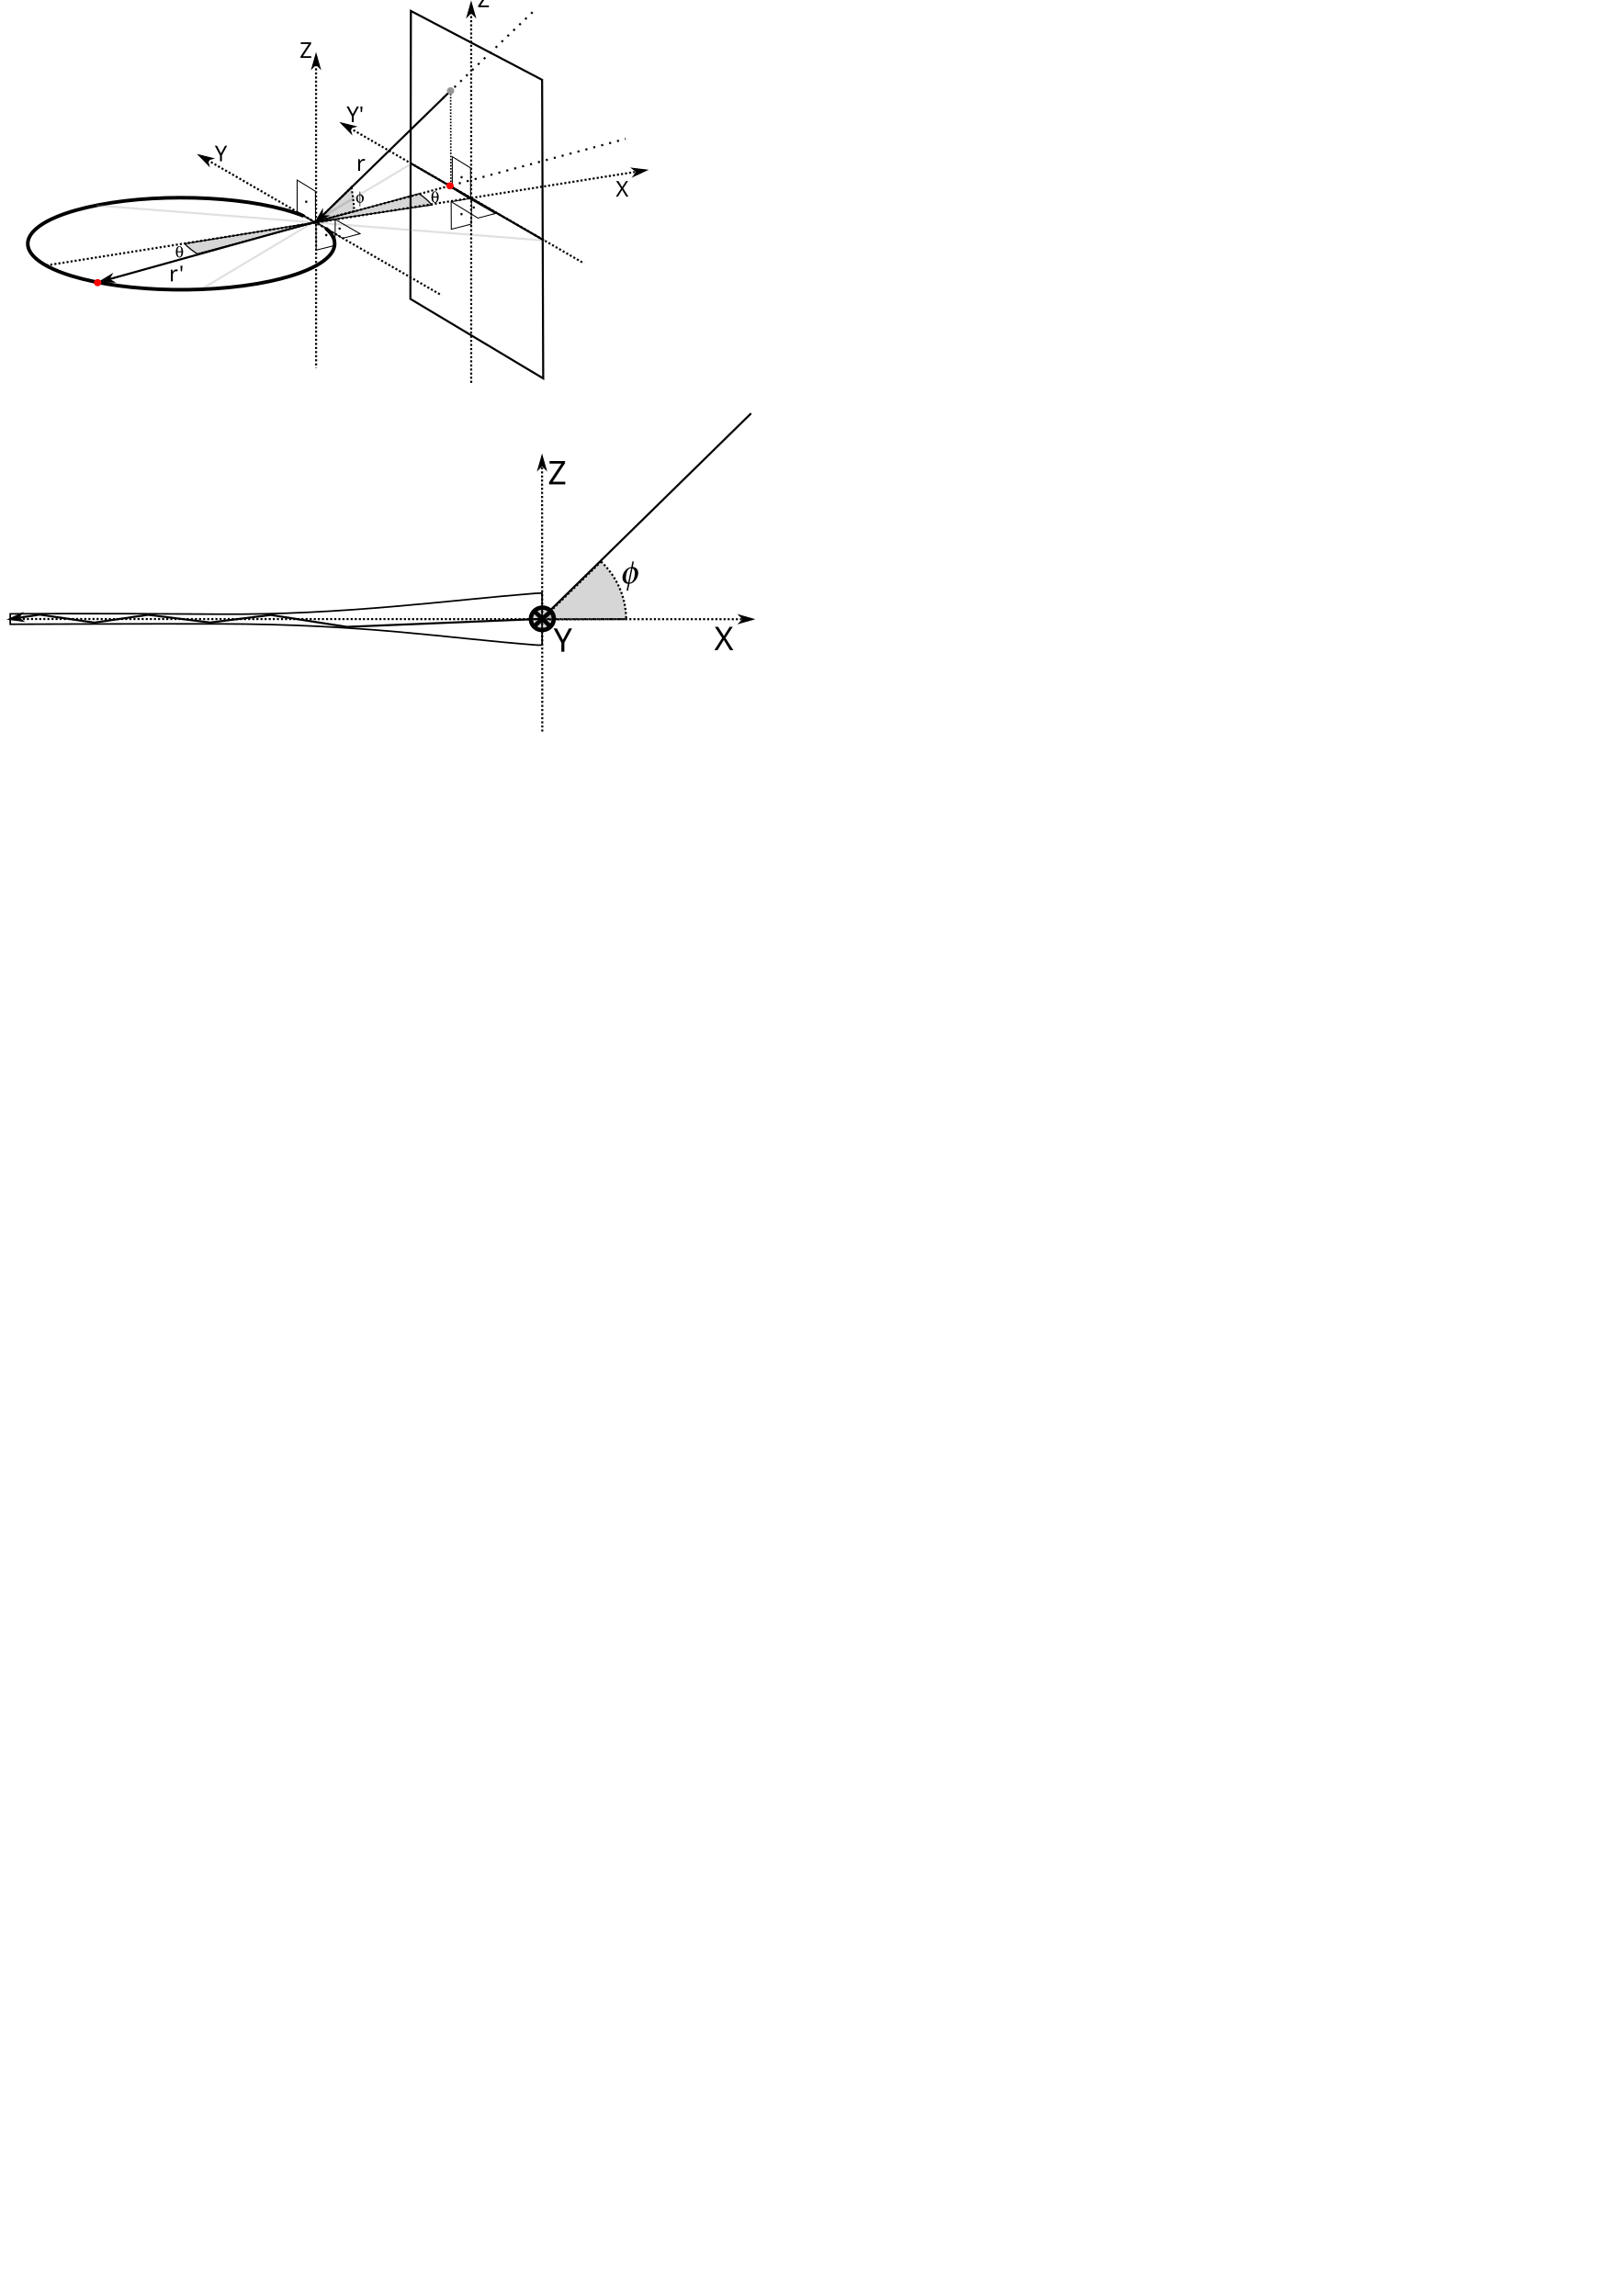
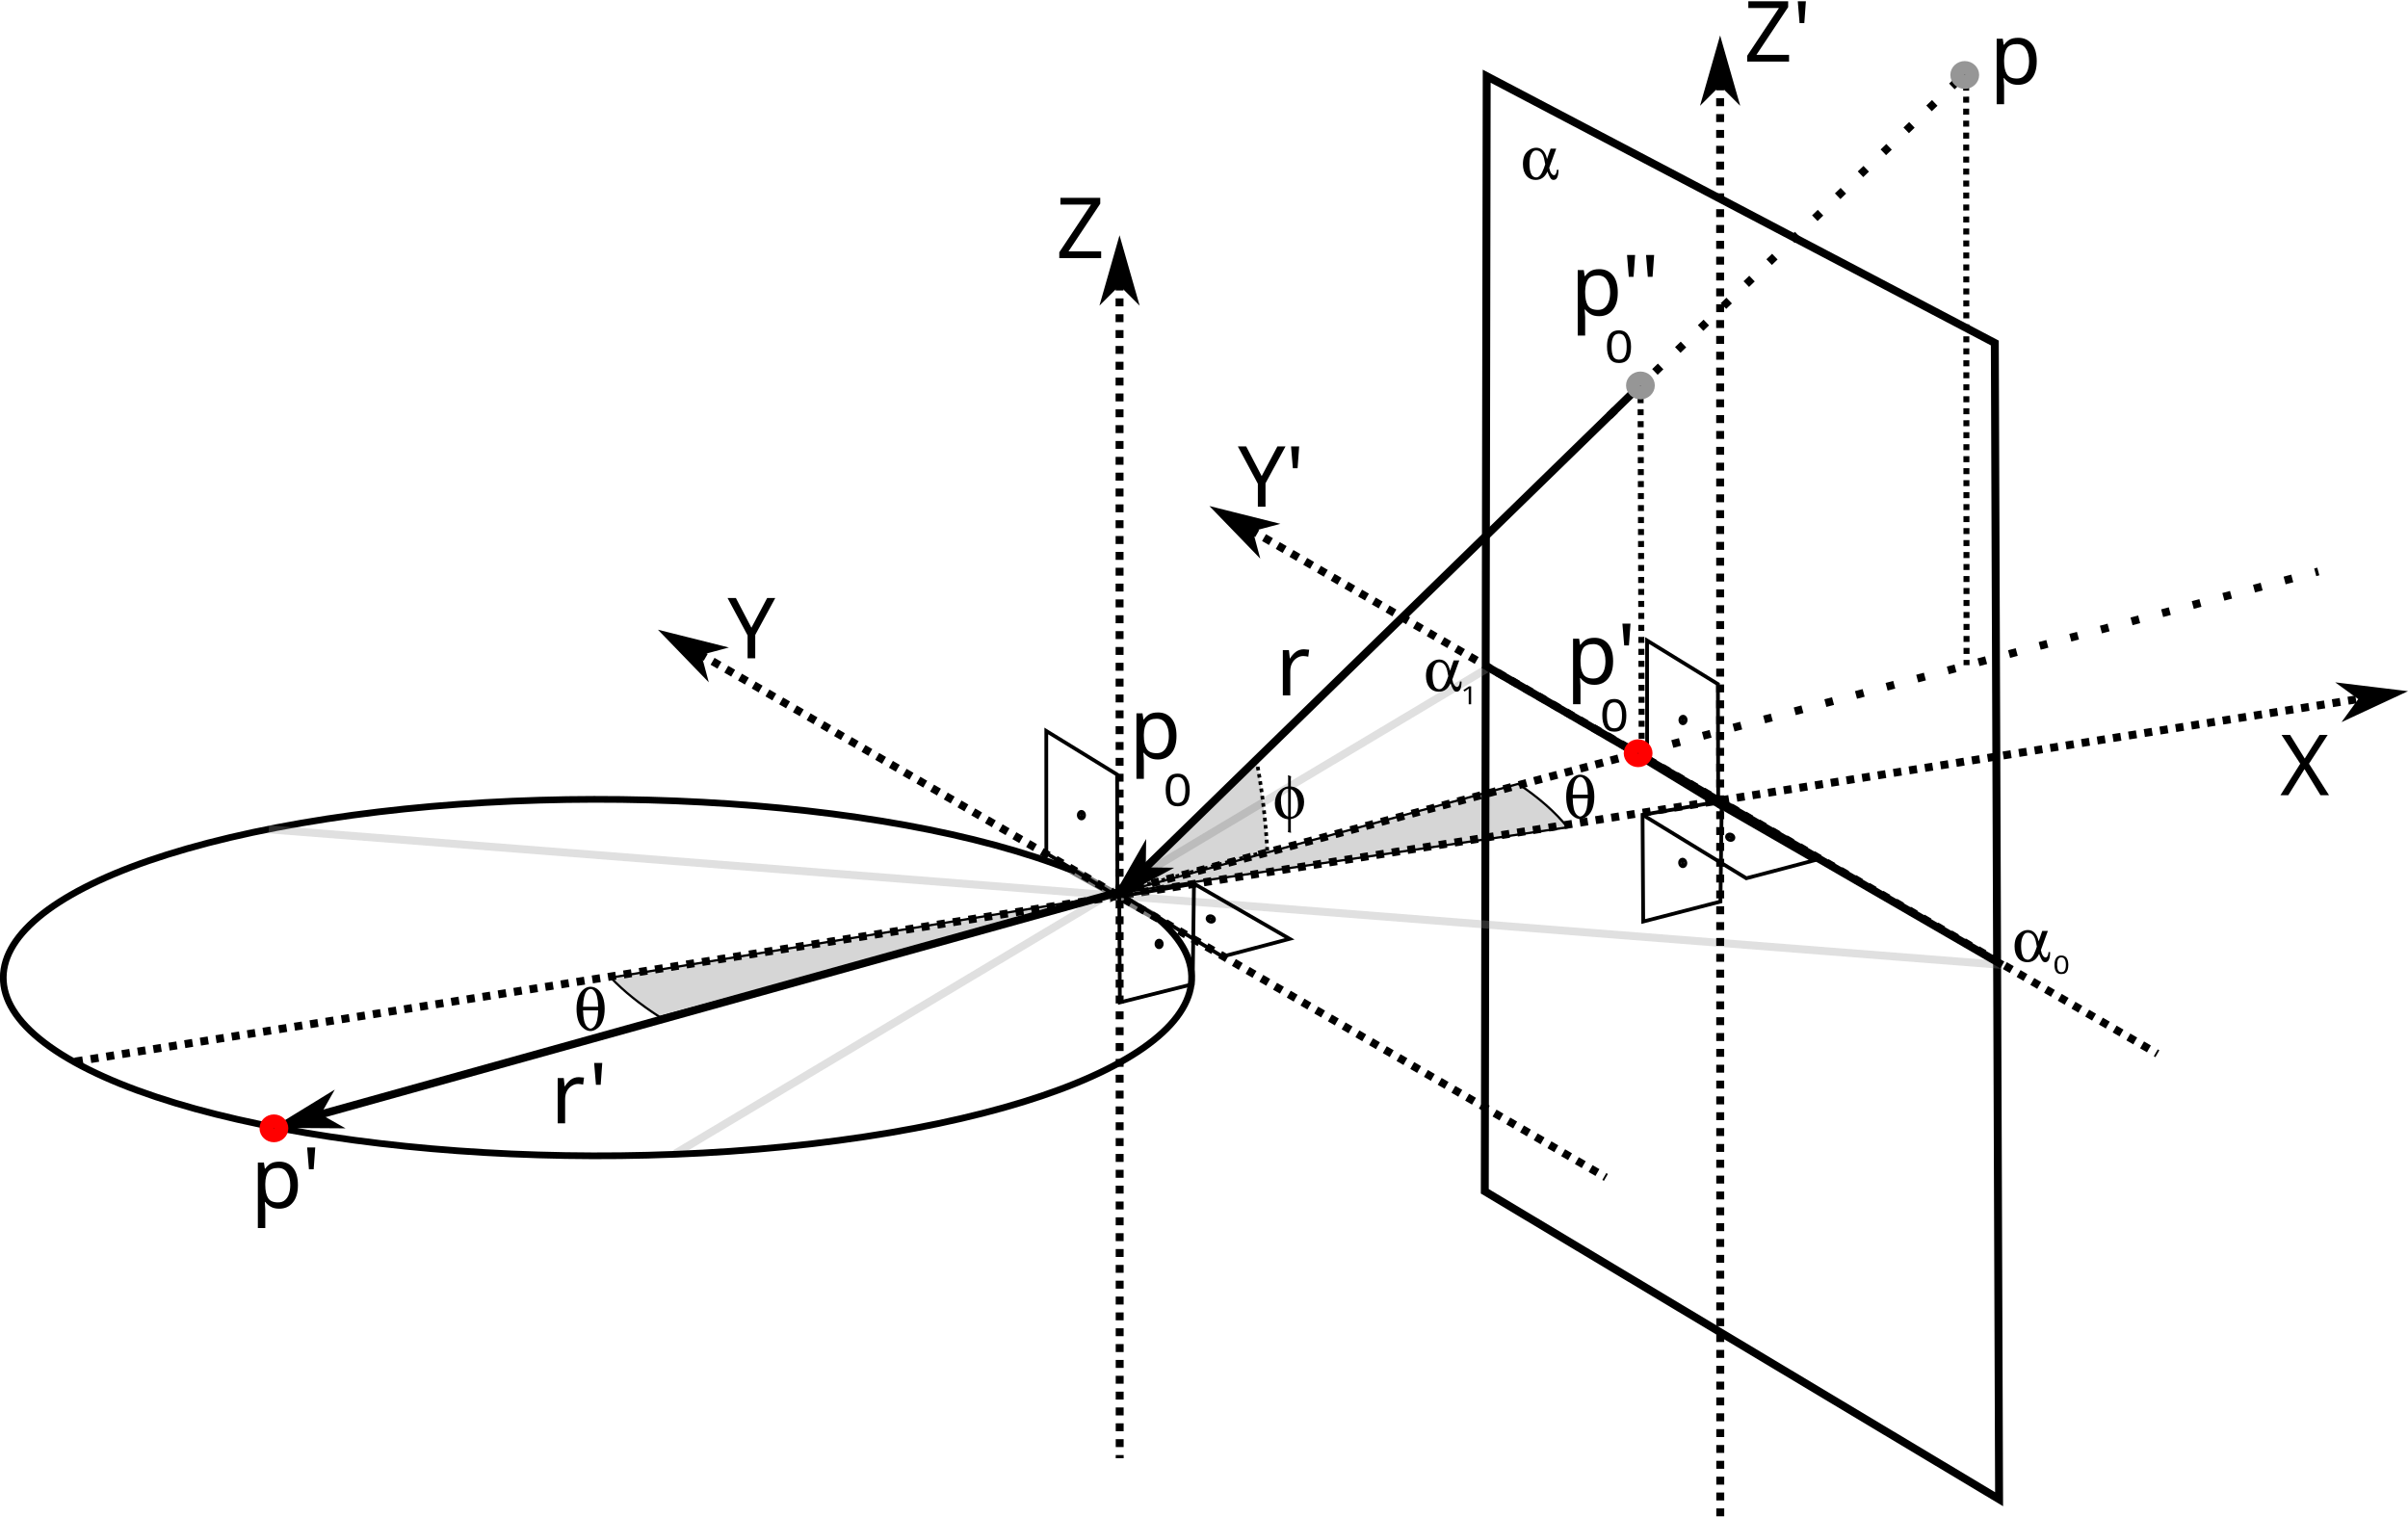
- <svg xmlns="http://www.w3.org/2000/svg" width="210mm" height="297mm" viewBox="0 0 210 297" version="1.1" id="svg5">
+ <svg xmlns="http://www.w3.org/2000/svg" width="167.177mm" height="105.273mm" viewBox="0 0 167.177 105.273" version="1.1" id="svg5">
  <defs id="defs2">
-     <marker style="overflow:visible;" id="marker41415" refX="0.0" refY="0.0" orient="auto">
-       <path transform="scale(0.4) rotate(180) translate(10,0)" style="fill-rule:evenodd;fill:context-stroke;stroke:context-stroke;stroke-width:1.0pt;" d="M 0.0,0.0 L 5.0,-5.0 L -12.5,0.0 L 5.0,5.0 L 0.0,0.0 z " id="path41155" />
+     <marker style="overflow:visible" id="marker41415" refX="0" refY="0" orient="auto">
+       <path transform="matrix(-0.4,0,0,-0.4,-4,0)" style="fill:context-stroke;fill-rule:evenodd;stroke:context-stroke;stroke-width:1pt" d="M 0,0 5,-5 -12.5,0 5,5 Z" id="path41155" />
    </marker>
-     <marker style="overflow:visible" id="Arrow2Lstart" refX="0.0" refY="0.0" orient="auto">
-       <path transform="scale(1.1) translate(1,0)" d="M 8.719,4.034 L -2.207,0.016 L 8.719,-4.002 C 6.973,-1.63 6.983,1.616 8.719,4.034 z " style="stroke:context-stroke;fill-rule:evenodd;fill:context-stroke;stroke-width:0.625;stroke-linejoin:round" id="path41164" />
+     <marker style="overflow:visible" id="Arrow2Lstart" refX="0" refY="0" orient="auto">
+       <path transform="matrix(1.1,0,0,1.1,1.1,0)" d="M 8.719,4.034 -2.207,0.016 8.719,-4.002 c -1.745,2.372 -1.735,5.617 -6e-7,8.035 z" style="fill:context-stroke;fill-rule:evenodd;stroke:context-stroke;stroke-width:0.625;stroke-linejoin:round" id="path41164" />
    </marker>
-     <marker style="overflow:visible" id="Arrow1Mstart" refX="0.0" refY="0.0" orient="auto">
-       <path transform="scale(0.4) translate(10,0)" style="fill-rule:evenodd;fill:context-stroke;stroke:context-stroke;stroke-width:1.0pt" d="M 0.0,0.0 L 5.0,-5.0 L -12.5,0.0 L 5.0,5.0 L 0.0,0.0 z " id="path3684" />
+     <marker style="overflow:visible" id="Arrow1Mstart" refX="0" refY="0" orient="auto">
+       <path transform="matrix(0.4,0,0,0.4,4,0)" style="fill:context-stroke;fill-rule:evenodd;stroke:context-stroke;stroke-width:1pt" d="M 0,0 5,-5 -12.5,0 5,5 Z" id="path3684" />
    </marker>
-     <marker style="overflow:visible;" id="Arrow1Mend" refX="0.0" refY="0.0" orient="auto">
-       <path transform="scale(0.4) rotate(180) translate(10,0)" style="fill-rule:evenodd;fill:context-stroke;stroke:context-stroke;stroke-width:1.0pt;" d="M 0.0,0.0 L 5.0,-5.0 L -12.5,0.0 L 5.0,5.0 L 0.0,0.0 z " id="path3687" />
+     <marker style="overflow:visible" id="Arrow1Mend" refX="0" refY="0" orient="auto">
+       <path transform="matrix(-0.4,0,0,-0.4,-4,0)" style="fill:context-stroke;fill-rule:evenodd;stroke:context-stroke;stroke-width:1pt" d="M 0,0 5,-5 -12.5,0 5,5 Z" id="path3687" />
    </marker>
-     <marker style="overflow:visible" id="Arrow1Lstart" refX="0.0" refY="0.0" orient="auto">
-       <path transform="scale(0.8) translate(12.5,0)" style="fill-rule:evenodd;fill:context-stroke;stroke:context-stroke;stroke-width:1.0pt" d="M 0.0,0.0 L 5.0,-5.0 L -12.5,0.0 L 5.0,5.0 L 0.0,0.0 z " id="path3678" />
+     <marker style="overflow:visible" id="Arrow1Lstart" refX="0" refY="0" orient="auto">
+       <path transform="matrix(0.8,0,0,0.8,10,0)" style="fill:context-stroke;fill-rule:evenodd;stroke:context-stroke;stroke-width:1pt" d="M 0,0 5,-5 -12.5,0 5,5 Z" id="path3678" />
    </marker>
    <marker style="overflow:visible" id="Arrow1Mstart-3" refX="0" refY="0" orient="auto">
      <path transform="matrix(0.4,0,0,0.4,4,0)" style="fill:context-stroke;fill-rule:evenodd;stroke:context-stroke;stroke-width:1pt" d="M 0,0 5,-5 -12.5,0 5,5 Z" id="path3684-6" />
    </marker>
  </defs>
-   <g id="layer1">
-     <path style="fill:none;stroke:#000000;stroke-width:0.265px;stroke-linecap:butt;stroke-linejoin:miter;stroke-opacity:1" d="M 70.256,48.951 70.113,10.329 53.141,1.417 53.077,38.666 Z" id="path5125" />
-     <path style="fill:none;stroke:#969696;stroke-width:0.265px;stroke-linecap:butt;stroke-linejoin:miter;stroke-opacity:0.3" d="m 53.206,21.172 -27.175,16.237" id="path6567" />
-     <path style="fill:none;fill-opacity:0.163;stroke:#000000;stroke-width:0.465;stroke-opacity:1;stroke-miterlimit:4;stroke-dasharray:none" id="path848" d="M 42.127,29.526 A 19.844,5.953 0 0 1 31.501,36.966 19.844,5.953 0 0 1 5.968,34.35 a 19.844,5.953 0 0 1 6.763,-7.836 19.844,5.953 0 0 1 26.556,1.43" />
-     <path style="fill:none;stroke:#000000;stroke-width:0.265;stroke-linecap:butt;stroke-linejoin:miter;stroke-miterlimit:4;stroke-dasharray:0.265, 0.265;stroke-dashoffset:0;stroke-opacity:1;marker-end:url(#Arrow1Mend)" d="M 5.986,34.332 83.399,22.042" id="path2626" />
-     <path style="fill:none;stroke:#7d7d7d;stroke-width:0.265px;stroke-linecap:butt;stroke-linejoin:miter;stroke-opacity:1" d="m 39.287,27.945 2.84,1.581" id="path3460" />
-     <path style="fill:none;stroke:#969696;stroke-width:0.265px;stroke-linecap:butt;stroke-linejoin:miter;stroke-opacity:0.3" d="M 70.365,31.105 12.46,26.576" id="path6569" />
-     <path style="fill:none;stroke:#000000;stroke-width:0.265px;stroke-linecap:butt;stroke-linejoin:miter;stroke-opacity:1;marker-start:url(#Arrow1Mstart)" d="M 40.924,28.654 58.28,11.74" id="path3674" />
-     <path style="fill:none;stroke:#000000;stroke-width:0.265px;stroke-linecap:butt;stroke-linejoin:miter;stroke-opacity:1;marker-end:url(#Arrow1Mend)" d="m 40.924,28.654 -27.843,7.753" id="path3676" />
-     <path style="fill:none;stroke:#000000;stroke-width:0.265;stroke-linecap:butt;stroke-linejoin:miter;stroke-miterlimit:4;stroke-dasharray:0.265, 0.265;stroke-dashoffset:0;stroke-opacity:1;marker-start:url(#Arrow1Mstart)" d="m 40.876,7.252 0.005,40.331" id="path4117" />
-     <path style="fill:none;stroke:#000000;stroke-width:0.265;stroke-linecap:butt;stroke-linejoin:miter;stroke-miterlimit:4;stroke-dasharray:0.265, 0.265;stroke-dashoffset:0;stroke-opacity:1;marker-start:url(#Arrow1Mstart)" d="M 25.908,20.167 57.122,38.202" id="path4289" />
-     <path style="fill:none;stroke:#000000;stroke-width:0.265;stroke-linecap:butt;stroke-linejoin:miter;stroke-miterlimit:4;stroke-dasharray:0.265, 0.265;stroke-dashoffset:0;stroke-opacity:1;marker-start:url(#Arrow1Mstart-3)" d="M 44.329,16.036 75.543,34.071" id="path4289-7" />
-     <path style="fill:none;stroke:#000000;stroke-width:0.265;stroke-linecap:butt;stroke-linejoin:miter;stroke-miterlimit:4;stroke-dasharray:0.265, 0.265;stroke-dashoffset:0;stroke-opacity:1;marker-end:url(#marker41415)" d="M 60.942,49.522 60.938,0.577" id="path5217" />
-     <path style="fill:none;stroke:#000000;stroke-width:0.265;stroke-linecap:butt;stroke-linejoin:miter;stroke-miterlimit:4;stroke-dasharray:0.265, 0.265;stroke-dashoffset:0;stroke-opacity:1" d="M 40.924,28.654 58.318,23.998" id="path5716" />
-     <path style="fill:none;stroke:#000000;stroke-width:0.265;stroke-linecap:butt;stroke-linejoin:miter;stroke-miterlimit:4;stroke-dasharray:0.265, 0.794;stroke-dashoffset:0;stroke-opacity:1" d="M 57.234,12.763 69.156,1.301" id="path5831" />
-     <path style="fill:none;stroke:#000000;stroke-width:0.265;stroke-linecap:butt;stroke-linejoin:miter;stroke-miterlimit:4;stroke-dasharray:0.265, 0.794;stroke-dashoffset:0;stroke-opacity:1" d="M 58.318,23.998 80.919,17.962" id="path6026" />
-     <path style="fill:none;stroke:#000000;stroke-width:0.265px;stroke-linecap:butt;stroke-linejoin:miter;stroke-opacity:1" d="m 53.206,21.172 17.159,9.934" id="path6452" />
-     <path style="fill:none;stroke:#000000;stroke-width:0.2;stroke-linecap:butt;stroke-linejoin:miter;stroke-miterlimit:4;stroke-dasharray:0.2, 0.2;stroke-dashoffset:0;stroke-opacity:1" d="m 58.28,11.74 0.038,12.257" id="path7028" />
-     <ellipse style="fill:none;fill-opacity:0.163;stroke:#969696;stroke-width:0.459;stroke-miterlimit:4;stroke-dasharray:none;stroke-dashoffset:0;stroke-opacity:1" id="path7451" cx="58.276" cy="11.748" rx="0.251" ry="0.235" />
-     <ellipse style="fill:none;fill-opacity:0.163;stroke:#ff0000;stroke-width:0.459;stroke-miterlimit:4;stroke-dasharray:none;stroke-dashoffset:0;stroke-opacity:1" id="path7451-5-3" cx="12.63" cy="36.563" rx="0.251" ry="0.235" />
-     <path style="fill:none;stroke:#000000;stroke-width:0.209;stroke-linecap:butt;stroke-linejoin:miter;stroke-opacity:1;stroke-miterlimit:4;stroke-dasharray:none" d="m 1.323,79.408 c 0,0 9.033,-0.097 26.986,0.038 16.219,0.122 29.876,-1.824 40.955,-2.696 0.377,-0.03 0.851,-0.02 0.851,-0.02 v 6.698 c 0,0 -0.314,0.045 -0.699,0.015 -11.893,-0.908 -21.937,-2.699 -41.053,-2.742 -9.941,-0.022 -27.039,0.048 -27.039,0.048 z" id="path8726" />
-     <path style="fill:none;stroke:#000000;stroke-width:0.265;stroke-linecap:butt;stroke-linejoin:miter;stroke-miterlimit:4;stroke-dasharray:0.265, 0.265;stroke-dashoffset:0;stroke-opacity:1;marker-end:url(#Arrow1Mend)" d="M 1.36,80.07 97.18,80.098" id="path11173" />
-     <path style="fill:none;stroke:#000000;stroke-width:0.265px;stroke-linecap:butt;stroke-linejoin:miter;stroke-opacity:1" d="M 70.033,80.053 97.148,53.468" id="path11323" />
-     <path style="fill:none;stroke:#000000;stroke-width:0.265px;stroke-linecap:butt;stroke-linejoin:miter;stroke-opacity:1;marker-end:url(#Arrow1Mend)" d="m 70.033,80.053 c -0.019,0.068 -0.019,0.068 0,0 l -25.187,1.036 -9.833,-1.54 -7.821,0.979 -8.036,-0.999 -6.957,1.009 -7.055,-1.032 -3.784,0.564" id="path11325" />
-     <text xml:space="preserve" style="font-size:4.233px;line-height:1.25;font-family:sans-serif;stroke-width:0.265" x="92.38" y="84.101" id="text3806">
-       <tspan id="tspan3804" style="stroke-width:0.265" x="92.38" y="84.101">X</tspan>
+   <g id="layer1" transform="translate(-6.324897,1.127779)">
+     <path style="fill:none;stroke:#000000;stroke-width:0.55px;stroke-linecap:butt;stroke-linejoin:miter;stroke-opacity:1" d="M 145.113,102.959 144.816,22.685 109.54,4.162 109.408,81.581 Z" id="path5125" />
+     <path style="fill:none;stroke:#969696;stroke-width:0.55px;stroke-linecap:butt;stroke-linejoin:miter;stroke-opacity:0.3" d="M 109.675,45.22 53.195,78.967" id="path6567" />
+     <path style="fill:none;fill-opacity:0.163;stroke:#000000;stroke-width:0.465;stroke-miterlimit:4;stroke-dasharray:none;stroke-opacity:1" id="path848" d="M 86.648,62.585 A 41.244,12.373 0 0 1 64.563,78.048 41.244,12.373 0 0 1 11.493,72.612 41.244,12.373 0 0 1 25.55,56.325 41.244,12.373 0 0 1 80.746,59.298" />
+     <path style="fill:none;stroke:#000000;stroke-width:0.551;stroke-linecap:butt;stroke-linejoin:miter;stroke-miterlimit:4;stroke-dasharray:0.551, 0.551;stroke-dashoffset:0;stroke-opacity:1;marker-end:url(#Arrow1Mend)" d="M 11.531,72.574 172.43,47.03" id="path2626" />
+     <path style="fill:none;stroke:#7d7d7d;stroke-width:0.55px;stroke-linecap:butt;stroke-linejoin:miter;stroke-opacity:1" d="m 80.746,59.298 5.902,3.287" id="path3460" />
+     <path style="fill:none;stroke:#969696;stroke-width:0.55px;stroke-linecap:butt;stroke-linejoin:miter;stroke-opacity:0.3" d="M 145.339,65.867 24.988,56.454" id="path6569" />
+     <path style="fill:none;stroke:#000000;stroke-width:0.55px;stroke-linecap:butt;stroke-linejoin:miter;stroke-opacity:1;marker-start:url(#Arrow1Mstart)" d="M 84.148,60.772 120.222,25.618" id="path3674" />
+     <path style="fill:none;stroke:#000000;stroke-width:0.55px;stroke-linecap:butt;stroke-linejoin:miter;stroke-opacity:1;marker-end:url(#Arrow1Mend)" d="M 84.148,60.772 26.278,76.885" id="path3676" />
+     <path style="fill:none;stroke:#000000;stroke-width:0.55;stroke-linecap:butt;stroke-linejoin:miter;stroke-miterlimit:4;stroke-dasharray:0.55, 0.55;stroke-dashoffset:0;stroke-opacity:1;marker-start:url(#Arrow1Mstart)" d="m 84.049,16.29 0.011,83.826" id="path4117" />
+     <path style="fill:none;stroke:#000000;stroke-width:0.55;stroke-linecap:butt;stroke-linejoin:miter;stroke-miterlimit:4;stroke-dasharray:0.55, 0.55;stroke-dashoffset:0;stroke-opacity:1;marker-start:url(#Arrow1Mstart)" d="M 52.938,43.133 117.816,80.617" id="path4289" />
+     <path style="fill:none;stroke:#000000;stroke-width:0.55;stroke-linecap:butt;stroke-linejoin:miter;stroke-miterlimit:4;stroke-dasharray:0.55, 0.55;stroke-dashoffset:0;stroke-opacity:1;marker-start:url(#Arrow1Mstart-3)" d="M 91.225,34.546 156.102,72.03" id="path4289-7" />
+     <path style="fill:none;stroke:#000000;stroke-width:0.55;stroke-linecap:butt;stroke-linejoin:miter;stroke-miterlimit:4;stroke-dasharray:0.55, 0.55;stroke-dashoffset:0;stroke-opacity:1;marker-end:url(#marker41415)" d="m 125.755,104.145 -0.01,-101.729" id="path5217" />
+     <path style="fill:none;stroke:#000000;stroke-width:0.55;stroke-linecap:butt;stroke-linejoin:miter;stroke-miterlimit:4;stroke-dasharray:0.55, 0.55;stroke-dashoffset:0;stroke-opacity:1" d="M 84.148,60.772 120.3,51.094" id="path5716" />
+     <path style="fill:none;stroke:#000000;stroke-width:0.55;stroke-linecap:butt;stroke-linejoin:miter;stroke-miterlimit:4;stroke-dasharray:0.55, 1.65;stroke-dashoffset:0;stroke-opacity:1" d="M 118.047,27.744 142.826,3.92" id="path5831" />
+     <path style="fill:none;stroke:#000000;stroke-width:0.55;stroke-linecap:butt;stroke-linejoin:miter;stroke-miterlimit:4;stroke-dasharray:0.55, 1.65;stroke-dashoffset:0;stroke-opacity:1" d="M 120.3,51.094 167.275,38.549" id="path6026" />
+     <path style="fill:none;stroke:#000000;stroke-width:0.55px;stroke-linecap:butt;stroke-linejoin:miter;stroke-opacity:1" d="m 109.675,45.22 35.664,20.647" id="path6452" />
+     <path style="fill:none;stroke:#000000;stroke-width:0.416;stroke-linecap:butt;stroke-linejoin:miter;stroke-miterlimit:4;stroke-dasharray:0.416, 0.416;stroke-dashoffset:0;stroke-opacity:1" d="m 120.222,25.618 0.078,25.476" id="path7028" />
+     <path style="fill:none;stroke:#000000;stroke-width:0.416;stroke-linecap:butt;stroke-linejoin:miter;stroke-miterlimit:4;stroke-dasharray:0.416, 0.416;stroke-dashoffset:0;stroke-opacity:1" d="m 142.826,3.92 0.028,41.133" id="path7028-6" />
+     <ellipse style="fill:none;fill-opacity:0.163;stroke:#969696;stroke-width:0.955;stroke-miterlimit:4;stroke-dasharray:none;stroke-dashoffset:0;stroke-opacity:1" id="path7451" cx="120.213" cy="25.633" rx="0.522" ry="0.488" />
+     <ellipse style="fill:none;fill-opacity:0.163;stroke:#969696;stroke-width:0.955;stroke-miterlimit:4;stroke-dasharray:none;stroke-dashoffset:0;stroke-opacity:1" id="path7451-3" cx="142.729" cy="4.078" rx="0.522" ry="0.488" />
+     <ellipse style="fill:none;fill-opacity:0.163;stroke:#ff0000;stroke-width:0.955;stroke-miterlimit:4;stroke-dasharray:none;stroke-dashoffset:0;stroke-opacity:1" id="path7451-5-3" cx="25.342" cy="77.21" rx="0.522" ry="0.488" />
+     <path style="fill:#000000;fill-opacity:0.163;stroke:#000000;stroke-width:0.255;stroke-miterlimit:4;stroke-dasharray:0.255, 0.255;stroke-dashoffset:0;stroke-opacity:1" id="path20806" d="m 93.55,51.605 a 10.237,23.168 0 0 1 0.76,6.36 l -10.162,2.807 z" />
+     <text xml:space="preserve" style="font-size:4.399px;line-height:1.25;font-family:sans-serif;stroke-width:0.55" x="94.707" y="55.708" id="text23170">
+       <tspan id="tspan23168" style="font-style:normal;font-variant:normal;font-weight:normal;font-stretch:normal;font-size:4.399px;font-family:symbol;-inkscape-font-specification:symbol;stroke-width:0.55" x="94.707" y="55.708">f</tspan>
    </text>
-     <text xml:space="preserve" style="font-size:4.233px;line-height:1.25;font-family:sans-serif;stroke-width:0.265" x="70.861" y="62.653" id="text3806-7">
-       <tspan id="tspan3804-5" style="stroke-width:0.265" x="70.861" y="62.653">Z</tspan>
+     <text xml:space="preserve" style="font-size:5.866px;line-height:1.25;font-family:sans-serif;stroke-width:0.55" x="164.612" y="54.084" id="text35715">
+       <tspan id="tspan35713" style="font-size:5.866px;stroke-width:0.55" x="164.612" y="54.084">X</tspan>
    </text>
-     <text xml:space="preserve" style="font-size:4.233px;line-height:1.25;font-family:sans-serif;stroke-width:0.265" x="71.601" y="84.301" id="text3806-3">
-       <tspan id="tspan3804-6" style="stroke-width:0.265" x="71.601" y="84.301">Y</tspan>
+     <text xml:space="preserve" style="font-size:5.866px;line-height:1.25;font-family:sans-serif;stroke-width:0.55" x="56.834" y="44.578" id="text35715-2">
+       <tspan id="tspan35713-6" style="font-size:5.866px;stroke-width:0.55" x="56.834" y="44.578">Y</tspan>
    </text>
-     <ellipse style="fill:#000000;fill-opacity:0.163;stroke:#000000;stroke-width:0.565;stroke-miterlimit:4;stroke-dasharray:none;stroke-opacity:1" id="path5996" cx="43.885" cy="96.963" rx="1.491" ry="1.451" transform="rotate(-16.87481)" />
-     <path style="fill:none;stroke:#000000;stroke-width:0.565;stroke-linecap:butt;stroke-linejoin:miter;stroke-miterlimit:4;stroke-dasharray:none;stroke-opacity:1" d="M 69.135,80.958 71.243,79.063" id="path6129" />
-     <path style="fill:none;stroke:#000000;stroke-width:0.565;stroke-linecap:butt;stroke-linejoin:miter;stroke-miterlimit:4;stroke-dasharray:none;stroke-opacity:1" d="m 69.135,79.087 2.019,1.929 v 0" id="path6244" />
-     <path style="fill:none;stroke:#000000;stroke-width:0.265;stroke-linecap:butt;stroke-linejoin:miter;stroke-miterlimit:4;stroke-dasharray:0.265, 0.265;stroke-dashoffset:0;stroke-opacity:1;marker-end:url(#Arrow1Mend)" d="M 70.136,94.628 70.104,59.173" id="path11722" />
-     <path style="fill:#000000;fill-opacity:0.163;stroke:#000000;stroke-width:0.265;stroke-miterlimit:4;stroke-dasharray:0.265, 0.265;stroke-dashoffset:0;stroke-opacity:1" id="path15257" d="m 77.737,72.641 a 10.868,10.511 0 0 1 3.244,7.446 l -10.868,0.045 z" />
-     <text xml:space="preserve" style="font-size:4.233px;line-height:1.25;font-family:sans-serif;stroke-width:0.265" x="80.219" y="75.493" id="text18788">
-       <tspan id="tspan18786" style="font-style:italic;font-variant:normal;font-weight:normal;font-stretch:normal;font-family:symbol;-inkscape-font-specification:'symbol Italic';stroke-width:0.265" x="80.219" y="75.493">f</tspan>
+     <text xml:space="preserve" style="font-size:5.866px;line-height:1.25;font-family:sans-serif;stroke-width:0.55" x="92.261" y="34.05" id="text35715-2-7">
+       <tspan id="tspan35713-6-9" style="font-size:5.866px;stroke-width:0.55" x="92.261" y="34.05">Y'</tspan>
    </text>
-     <path style="fill:#000000;fill-opacity:0.163;stroke:#000000;stroke-width:0.255;stroke-miterlimit:4;stroke-dasharray:0.255, 0.255;stroke-dashoffset:0;stroke-opacity:1" id="path20806" d="m 45.447,24.244 a 4.926,11.147 0 0 1 0.366,3.06 l -4.889,1.35 z" />
-     <text xml:space="preserve" style="font-size:2.117px;line-height:1.25;font-family:sans-serif;stroke-width:0.265" x="46.004" y="26.218" id="text23170">
-       <tspan id="tspan23168" style="font-style:normal;font-variant:normal;font-weight:normal;font-stretch:normal;font-size:2.117px;font-family:symbol;-inkscape-font-specification:symbol;stroke-width:0.265" x="46.004" y="26.218">f</tspan>
+     <text xml:space="preserve" style="font-size:5.866px;line-height:1.25;font-family:sans-serif;stroke-width:0.55" x="79.647" y="16.794" id="text35715-2-1">
+       <tspan style="font-size:5.866px;stroke-width:0.55" x="79.647" y="16.794" id="tspan40666">Z</tspan>
    </text>
-     <text xml:space="preserve" style="font-size:2.822px;line-height:1.25;font-family:sans-serif;stroke-width:0.265" x="79.638" y="25.436" id="text35715">
-       <tspan id="tspan35713" style="font-size:2.822px;stroke-width:0.265" x="79.638" y="25.436">X</tspan>
+     <text xml:space="preserve" style="font-size:5.866px;line-height:1.25;font-family:sans-serif;stroke-width:0.55" x="127.405" y="3.148" id="text35715-2-1-2">
+       <tspan style="font-size:5.866px;stroke-width:0.55" x="127.405" y="3.148" id="tspan40666-0">Z'</tspan>
    </text>
-     <text xml:space="preserve" style="font-size:2.822px;line-height:1.25;font-family:sans-serif;stroke-width:0.265" x="27.782" y="20.863" id="text35715-2">
-       <tspan id="tspan35713-6" style="font-size:2.822px;stroke-width:0.265" x="27.782" y="20.863">Y</tspan>
+     <path style="fill:#000000;fill-opacity:0.163;stroke:#000000;stroke-width:0.155;stroke-miterlimit:4;stroke-dasharray:none;stroke-dashoffset:0" id="path918" d="m 111.727,53.296 a 32.954,14.04 0 0 1 3.424,3.014 l -31.163,4.566 z" />
+     <path style="fill:#000000;fill-opacity:0.163;stroke:#000000;stroke-width:0.155;stroke-miterlimit:4;stroke-dasharray:none;stroke-dashoffset:0" id="path918-3" d="m 52.12,69.476 a 38.067,15.756 0 0 1 -3.393,-2.73 l 35.385,-5.809 z" />
+     <text xml:space="preserve" style="font-size:4.399px;line-height:1.25;font-family:sans-serif;stroke-width:0.55" x="114.872" y="55.674" id="text14232">
+       <tspan id="tspan14230" style="font-style:normal;font-variant:normal;font-weight:normal;font-stretch:normal;font-size:4.399px;font-family:symbol;-inkscape-font-specification:symbol;stroke-width:0.55" x="114.872" y="55.674">q</tspan>
    </text>
-     <text xml:space="preserve" style="font-size:2.822px;line-height:1.25;font-family:sans-serif;stroke-width:0.265" x="44.827" y="15.797" id="text35715-2-7">
-       <tspan id="tspan35713-6-9" style="font-size:2.822px;stroke-width:0.265" x="44.827" y="15.797">Y'</tspan>
+     <text xml:space="preserve" style="font-size:4.399px;line-height:1.25;font-family:sans-serif;stroke-width:0.55" x="46.165" y="70.397" id="text14232-5">
+       <tspan id="tspan14230-3" style="font-style:normal;font-variant:normal;font-weight:normal;font-stretch:normal;font-size:4.399px;font-family:symbol;-inkscape-font-specification:symbol;stroke-width:0.55" x="46.165" y="70.397">q</tspan>
    </text>
-     <text xml:space="preserve" style="font-size:2.822px;line-height:1.25;font-family:sans-serif;stroke-width:0.265" x="38.758" y="7.495" id="text35715-2-1">
-       <tspan style="font-size:2.822px;stroke-width:0.265" x="38.758" y="7.495" id="tspan40666">Z</tspan>
+     <path style="fill:none;stroke:#000000;stroke-width:0.26;stroke-linecap:butt;stroke-linejoin:miter;stroke-miterlimit:4;stroke-dasharray:none;stroke-opacity:1" d="m 84.073,68.466 5.054,-1.265 0.09,-6.974 -5.186,0.889 z" id="path28748" />
+     <ellipse style="fill:#000000;fill-opacity:0.995;stroke:#000000;stroke-width:0.422;stroke-miterlimit:4;stroke-dasharray:none;stroke-dashoffset:0;stroke-opacity:1" id="path30309" cx="86.796" cy="64.407" rx="0.104" ry="0.151" />
+     <ellipse style="fill:#000000;fill-opacity:0.995;stroke:#000000;stroke-width:0.422;stroke-miterlimit:4;stroke-dasharray:none;stroke-dashoffset:0;stroke-opacity:1" id="path30309-5" cx="-24.213" cy="107.29" rx="0.104" ry="0.151" transform="rotate(-67.97964)" />
+     <ellipse style="fill:#000000;fill-opacity:0.995;stroke:#000000;stroke-width:0.422;stroke-miterlimit:4;stroke-dasharray:none;stroke-dashoffset:0;stroke-opacity:1" id="path30309-5-6" cx="-80.367" cy="-56.957" rx="0.104" ry="0.151" transform="rotate(178.9441)" />
+     <path style="fill:none;stroke:#000000;stroke-width:0.26;stroke-linecap:butt;stroke-linejoin:miter;stroke-miterlimit:4;stroke-dasharray:none;stroke-opacity:1" d="m 83.988,60.876 7.204,4.408 4.668,-1.23 -6.642,-3.828" id="path31420" />
+     <path style="fill:none;stroke:#000000;stroke-width:0.26;stroke-linecap:butt;stroke-linejoin:miter;stroke-miterlimit:4;stroke-dasharray:none;stroke-opacity:1" d="m 83.904,61.114 -4.937,-3 -0.003,-8.492 4.918,3.025 z" id="path32124" />
+     <path style="fill:none;stroke:#000000;stroke-width:0.26;stroke-linecap:butt;stroke-linejoin:miter;stroke-miterlimit:4;stroke-dasharray:none;stroke-opacity:1" d="m 120.406,62.851 5.362,-1.385 0.09,-6.974 -5.498,0.949 z" id="path28748-9" />
+     <path style="fill:none;stroke:#000000;stroke-width:0.26;stroke-linecap:butt;stroke-linejoin:miter;stroke-miterlimit:4;stroke-dasharray:none;stroke-opacity:1" d="m 120.359,55.44 7.204,4.408 4.668,-1.23 -6.642,-3.828" id="path31420-3" />
+     <path style="fill:none;stroke:#000000;stroke-width:0.26;stroke-linecap:butt;stroke-linejoin:miter;stroke-miterlimit:4;stroke-dasharray:none;stroke-opacity:1" d="m 125.614,54.834 -4.937,-3 -0.003,-8.492 4.918,3.025 z" id="path32124-6" />
+     <ellipse style="fill:#000000;fill-opacity:0.995;stroke:#000000;stroke-width:0.422;stroke-miterlimit:4;stroke-dasharray:none;stroke-dashoffset:0;stroke-opacity:1" id="path30309-5-1" cx="-5.431" cy="138.593" rx="0.104" ry="0.151" transform="rotate(-67.97964)" />
+     <ellipse style="fill:#000000;fill-opacity:0.995;stroke:#000000;stroke-width:0.422;stroke-miterlimit:4;stroke-dasharray:none;stroke-dashoffset:0;stroke-opacity:1" id="path30309-5-1-0" cx="112.788" cy="76.812" rx="0.104" ry="0.151" transform="rotate(-8.739634)" />
+     <ellipse style="fill:#000000;fill-opacity:0.995;stroke:#000000;stroke-width:0.422;stroke-miterlimit:4;stroke-dasharray:none;stroke-dashoffset:0;stroke-opacity:1" id="path30309-5-1-6" cx="-125.458" cy="-42.639" rx="0.104" ry="0.151" transform="rotate(-177.1336)" />
+     <ellipse style="fill:none;fill-opacity:0.163;stroke:#ff0000;stroke-width:0.955;stroke-miterlimit:4;stroke-dasharray:none;stroke-dashoffset:0;stroke-opacity:1" id="path7451-5" cx="120.053" cy="51.167" rx="0.522" ry="0.488" />
+     <text xml:space="preserve" style="font-size:5.866px;line-height:1.25;font-family:sans-serif;stroke-width:0.55" x="94.886" y="47.153" id="text81131">
+       <tspan id="tspan81129" style="font-size:5.866px;stroke-width:0.55" x="94.886" y="47.153">r</tspan>
    </text>
-     <text xml:space="preserve" style="font-size:2.822px;line-height:1.25;font-family:sans-serif;stroke-width:0.265" x="61.736" y="0.93" id="text35715-2-1-2">
-       <tspan style="font-size:2.822px;stroke-width:0.265" x="61.736" y="0.93" id="tspan40666-0">Z'</tspan>
+     <text xml:space="preserve" style="font-size:5.866px;line-height:1.25;font-family:sans-serif;stroke-width:0.55" x="144.446" y="4.699" id="text81131-5">
+       <tspan id="tspan81129-35" style="font-size:5.866px;stroke-width:0.55" x="144.446" y="4.699">p</tspan>
    </text>
-     <path style="fill:#000000;fill-opacity:0.163;stroke:#000000;stroke-width:0.155;stroke-miterlimit:4;stroke-dasharray:none;stroke-dashoffset:0" id="path918" d="m 54.193,25.057 a 15.855,6.755 0 0 1 1.647,1.45 l -14.994,2.197 z" />
-     <path style="fill:#000000;fill-opacity:0.163;stroke:#000000;stroke-width:0.155;stroke-miterlimit:4;stroke-dasharray:none;stroke-dashoffset:0" id="path918-3" d="m 25.514,32.842 a 18.315,7.58 0 0 1 -1.632,-1.313 l 17.025,-2.795 z" />
-     <text xml:space="preserve" style="font-size:2.117px;line-height:1.25;font-family:sans-serif;stroke-width:0.265" x="55.706" y="26.201" id="text14232">
-       <tspan id="tspan14230" style="font-style:normal;font-variant:normal;font-weight:normal;font-stretch:normal;font-size:2.117px;font-family:symbol;-inkscape-font-specification:symbol;stroke-width:0.265" x="55.706" y="26.201">q</tspan>
+     <text xml:space="preserve" style="font-size:5.866px;line-height:1.25;font-family:sans-serif;stroke-width:0.55" x="115.36" y="20.762" id="text81131-5-3">
+       <tspan id="tspan81129-35-6" style="font-size:5.866px;stroke-width:0.55" x="115.36" y="20.762">p''</tspan>
    </text>
-     <text xml:space="preserve" style="font-size:2.117px;line-height:1.25;font-family:sans-serif;stroke-width:0.265" x="22.649" y="33.285" id="text14232-5">
-       <tspan id="tspan14230-3" style="font-style:normal;font-variant:normal;font-weight:normal;font-stretch:normal;font-size:2.117px;font-family:symbol;-inkscape-font-specification:symbol;stroke-width:0.265" x="22.649" y="33.285">q</tspan>
+     <text xml:space="preserve" style="font-size:5.866px;line-height:1.25;font-family:sans-serif;stroke-width:0.55" x="23.728" y="82.727" id="text81131-5-0">
+       <tspan id="tspan81129-35-9" style="font-size:5.866px;stroke-width:0.55" x="23.728" y="82.727">p'</tspan>
    </text>
-     <path style="fill:none;stroke:#000000;stroke-width:0.125;stroke-linecap:butt;stroke-linejoin:miter;stroke-miterlimit:4;stroke-dasharray:none;stroke-opacity:1" d="m 40.888,32.356 2.432,-0.609 0.043,-3.356 -2.495,0.428 z" id="path28748" />
-     <ellipse style="fill:#000000;fill-opacity:0.995;stroke:#000000;stroke-width:0.203;stroke-miterlimit:4;stroke-dasharray:none;stroke-dashoffset:0;stroke-opacity:1" id="path30309" cx="42.198" cy="30.403" rx="0.05" ry="0.073" />
-     <ellipse style="fill:#000000;fill-opacity:0.995;stroke:#000000;stroke-width:0.203;stroke-miterlimit:4;stroke-dasharray:none;stroke-dashoffset:0;stroke-opacity:1" id="path30309-5" cx="-10.943" cy="51.807" rx="0.05" ry="0.073" transform="rotate(-67.97964)" />
-     <ellipse style="fill:#000000;fill-opacity:0.995;stroke:#000000;stroke-width:0.203;stroke-miterlimit:4;stroke-dasharray:none;stroke-dashoffset:0;stroke-opacity:1" id="path30309-5-6" cx="-39.116" cy="-26.826" rx="0.05" ry="0.073" transform="rotate(178.9441)" />
-     <path style="fill:none;stroke:#000000;stroke-width:0.125;stroke-linecap:butt;stroke-linejoin:miter;stroke-miterlimit:4;stroke-dasharray:none;stroke-opacity:1" d="m 40.847,28.704 3.466,2.121 2.246,-0.592 -3.195,-1.842" id="path31420" />
-     <path style="fill:none;stroke:#000000;stroke-width:0.125;stroke-linecap:butt;stroke-linejoin:miter;stroke-miterlimit:4;stroke-dasharray:none;stroke-opacity:1" d="m 40.807,28.819 -2.375,-1.443 -0.001,-4.086 2.366,1.456 z" id="path32124" />
-     <path style="fill:none;stroke:#000000;stroke-width:0.125;stroke-linecap:butt;stroke-linejoin:miter;stroke-miterlimit:4;stroke-dasharray:none;stroke-opacity:1" d="m 58.369,29.654 2.58,-0.666 0.043,-3.356 -2.645,0.456 z" id="path28748-9" />
-     <path style="fill:none;stroke:#000000;stroke-width:0.125;stroke-linecap:butt;stroke-linejoin:miter;stroke-miterlimit:4;stroke-dasharray:none;stroke-opacity:1" d="m 58.346,26.089 3.466,2.121 2.246,-0.592 -3.195,-1.842" id="path31420-3" />
-     <path style="fill:none;stroke:#000000;stroke-width:0.125;stroke-linecap:butt;stroke-linejoin:miter;stroke-miterlimit:4;stroke-dasharray:none;stroke-opacity:1" d="m 60.874,25.797 -2.375,-1.443 -0.001,-4.086 2.366,1.456 z" id="path32124-6" />
-     <ellipse style="fill:#000000;fill-opacity:0.995;stroke:#000000;stroke-width:0.203;stroke-miterlimit:4;stroke-dasharray:none;stroke-dashoffset:0;stroke-opacity:1" id="path30309-5-1" cx="-1.907" cy="66.868" rx="0.05" ry="0.073" transform="rotate(-67.97964)" />
-     <ellipse style="fill:#000000;fill-opacity:0.995;stroke:#000000;stroke-width:0.203;stroke-miterlimit:4;stroke-dasharray:none;stroke-dashoffset:0;stroke-opacity:1" id="path30309-5-1-0" cx="54.787" cy="36.445" rx="0.05" ry="0.073" transform="rotate(-8.739634)" />
-     <ellipse style="fill:#000000;fill-opacity:0.995;stroke:#000000;stroke-width:0.203;stroke-miterlimit:4;stroke-dasharray:none;stroke-dashoffset:0;stroke-opacity:1" id="path30309-5-1-6" cx="-60.77" cy="-19.909" rx="0.05" ry="0.073" transform="rotate(-177.1336)" />
-     <ellipse style="fill:none;fill-opacity:0.163;stroke:#ff0000;stroke-width:0.459;stroke-miterlimit:4;stroke-dasharray:none;stroke-dashoffset:0;stroke-opacity:1" id="path7451-5" cx="58.199" cy="24.033" rx="0.251" ry="0.235" />
-     <text xml:space="preserve" style="font-size:2.822px;line-height:1.25;font-family:sans-serif;stroke-width:0.265" x="46.09" y="22.102" id="text81131">
-       <tspan id="tspan81129" style="font-size:2.822px;stroke-width:0.265" x="46.09" y="22.102">r</tspan>
+     <text xml:space="preserve" style="font-size:5.866px;line-height:1.25;font-family:sans-serif;stroke-width:0.55" x="44.542" y="76.859" id="text81131-2">
+       <tspan id="tspan81129-3" style="font-size:5.866px;stroke-width:0.55" x="44.542" y="76.859">r'</tspan>
    </text>
-     <text xml:space="preserve" style="font-size:2.822px;line-height:1.25;font-family:sans-serif;stroke-width:0.265" x="21.868" y="36.394" id="text81131-2">
-       <tspan id="tspan81129-3" style="font-size:2.822px;stroke-width:0.265" x="21.868" y="36.394">r'</tspan>
+     <text xml:space="preserve" style="font-size:4.233px;line-height:1.25;font-family:sans-serif;-inkscape-font-specification:sans-serif;word-spacing:0px;stroke-width:0.265" x="111.883" y="11.3" id="text28336">
+       <tspan id="tspan28334" style="font-style:normal;font-variant:normal;font-weight:normal;font-stretch:normal;font-family:symbol;-inkscape-font-specification:symbol;stroke-width:0.265" x="111.883" y="11.3">a</tspan>
+     </text>
+     <text xml:space="preserve" style="font-size:4.233px;line-height:1.25;font-family:sans-serif;-inkscape-font-specification:sans-serif;word-spacing:0px;stroke-width:0.265" x="146.017" y="65.614" id="text28336-6">
+       <tspan id="tspan28334-2" style="font-style:normal;font-variant:normal;font-weight:normal;font-stretch:normal;font-family:symbol;-inkscape-font-specification:symbol;stroke-width:0.265" x="146.017" y="65.614">a</tspan>
+     </text>
+     <text xml:space="preserve" style="font-size:4.233px;line-height:1.25;font-family:sans-serif;-inkscape-font-specification:sans-serif;word-spacing:0px;stroke-width:0.265" x="105.154" y="46.833" id="text28336-9">
+       <tspan id="tspan28334-1" style="font-style:normal;font-variant:normal;font-weight:normal;font-stretch:normal;font-family:symbol;-inkscape-font-specification:symbol;stroke-width:0.265" x="105.154" y="46.833">a</tspan>
+     </text>
+     <text xml:space="preserve" style="font-size:1.889px;line-height:1.25;font-family:sans-serif;-inkscape-font-specification:sans-serif;word-spacing:0px;stroke-width:0.118" x="137.895" y="71.77" id="text36406" transform="scale(1.079498,0.9263566)">
+       <tspan id="tspan36404" style="stroke-width:0.118" x="137.895" y="71.77">0</tspan>
+     </text>
+     <text xml:space="preserve" style="font-size:3.299px;line-height:1.25;font-family:sans-serif;-inkscape-font-specification:sans-serif;word-spacing:0px;stroke-width:0.206" x="110.288" y="25.668" id="text36406-0" transform="scale(1.067422,0.936837)">
+       <tspan id="tspan36404-6" style="stroke-width:0.206" x="110.288" y="25.668">0</tspan>
+     </text>
+     <text xml:space="preserve" style="font-size:5.866px;line-height:1.25;font-family:sans-serif;stroke-width:0.55" x="84.722" y="51.539" id="text81131-5-3-3">
+       <tspan id="tspan81129-35-6-67" style="font-size:5.866px;stroke-width:0.55" x="84.722" y="51.539">p</tspan>
+     </text>
+     <text xml:space="preserve" style="font-size:3.299px;line-height:1.25;font-family:sans-serif;-inkscape-font-specification:sans-serif;word-spacing:0px;stroke-width:0.206" x="81.585" y="58.519" id="text36406-0-5" transform="scale(1.067422,0.936837)">
+       <tspan id="tspan36404-6-3" style="stroke-width:0.206" x="81.585" y="58.519">0</tspan>
+     </text>
+     <text xml:space="preserve" style="font-size:5.866px;line-height:1.25;font-family:sans-serif;stroke-width:0.55" x="115.037" y="46.356" id="text81131-5-3-2">
+       <tspan id="tspan81129-35-6-6" style="font-size:5.866px;stroke-width:0.55" x="115.037" y="46.356">p'</tspan>
+     </text>
+     <text xml:space="preserve" style="font-size:3.299px;line-height:1.25;font-family:sans-serif;-inkscape-font-specification:sans-serif;word-spacing:0px;stroke-width:0.206" x="109.985" y="52.987" id="text36406-0-1" transform="scale(1.067422,0.936837)">
+       <tspan id="tspan36404-6-8" style="stroke-width:0.206" x="109.985" y="52.987">0</tspan>
+     </text>
+     <text xml:space="preserve" style="font-size:1.889px;line-height:1.25;font-family:sans-serif;-inkscape-font-specification:sans-serif;word-spacing:0px;stroke-width:0.118" x="99.8" y="51.565" id="text36406-2" transform="scale(1.079498,0.9263566)">
+       <tspan id="tspan36404-7" style="stroke-width:0.118" x="99.8" y="51.565">1</tspan>
    </text>
  </g>
</svg>
